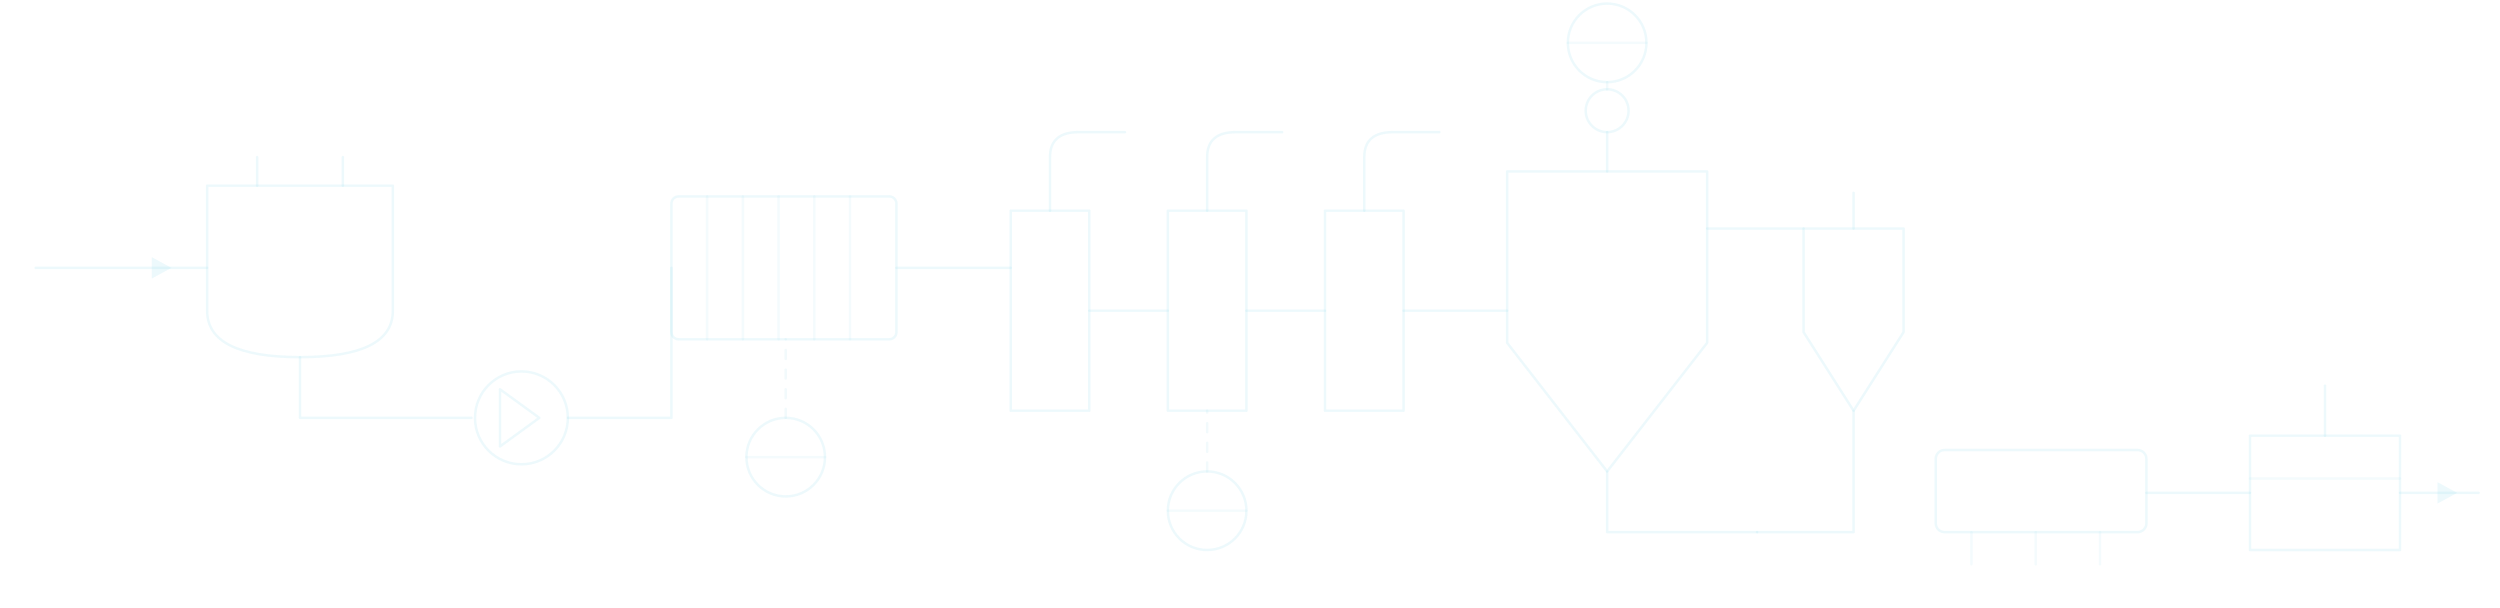
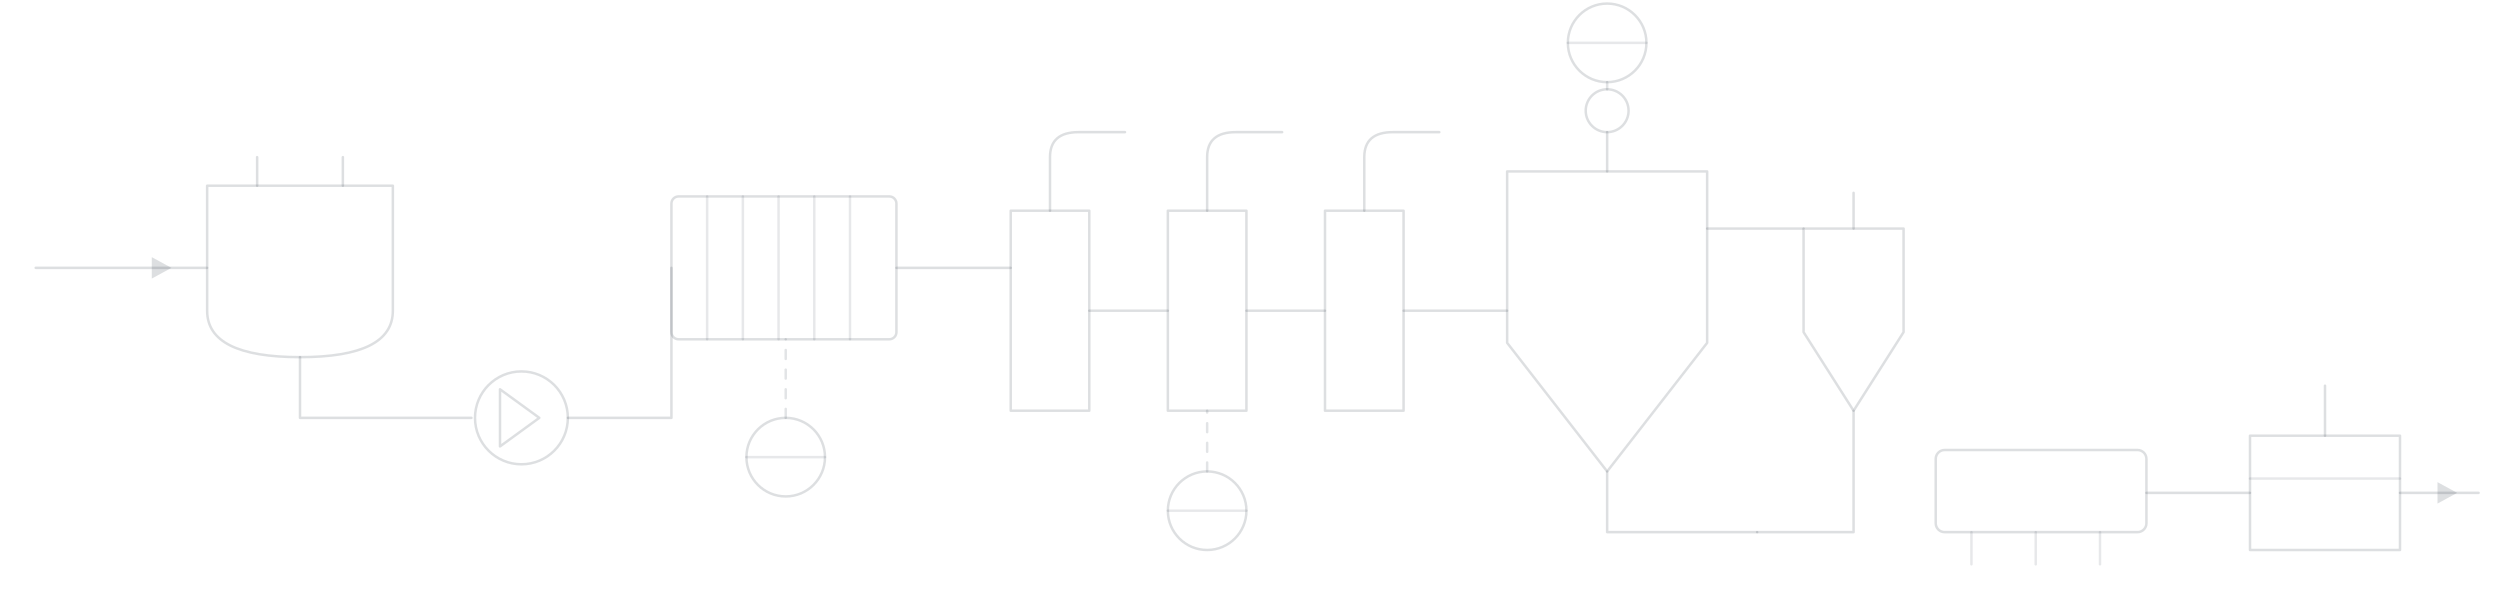
- <svg xmlns="http://www.w3.org/2000/svg" viewBox="0 0 1400 340" fill="none" stroke="#8fd6e8" stroke-opacity=".16" stroke-width="1.4" stroke-linecap="round" stroke-linejoin="round">
+ <svg xmlns="http://www.w3.org/2000/svg" viewBox="0 0 1400 340" fill="none" stroke="#0a1a2a" stroke-opacity=".14" stroke-width="1.4" stroke-linecap="round" stroke-linejoin="round">
  <path d="M20 150 h96" />
-   <path d="M96 150 l-11-6 v12 z" fill="#8fd6e8" fill-opacity=".16" stroke="none" />
+   <path d="M96 150 l-11-6 v12 z" fill="#0a1a2a" fill-opacity=".14" stroke="none" />
  <path d="M116 104 h104 v70 q0 26-52 26 q-52 0-52-26 z" />
  <path d="M144 104 v-16 M192 104 v-16" />
  <path d="M168 200 v34 h96" />
  <circle cx="292" cy="234" r="26" />
  <path d="M280 218 v32 l22-16 z" />
  <path d="M318 234 h58 v-84" />
  <rect x="376" y="110" width="126" height="80" rx="4" />
  <path d="M396 110 v80 M416 110 v80 M436 110 v80 M456 110 v80 M476 110 v80" stroke-opacity=".1" />
  <path d="M502 150 h64" />
  <g>
    <path d="M566 118 h44 v112 h-44 z" />
    <path d="M588 118 v-30 q0-14 16-14 h26" />
    <path d="M654 118 h44 v112 h-44 z" />
    <path d="M676 118 v-30 q0-14 16-14 h26" />
    <path d="M742 118 h44 v112 h-44 z" />
    <path d="M764 118 v-30 q0-14 16-14 h26" />
    <path d="M610 174 h44 M698 174 h44" />
  </g>
  <path d="M786 174 h58" />
  <path d="M844 96 h112 v96 l-56 72 l-56-72 z" />
  <path d="M900 74 v22" />
  <circle cx="900" cy="62" r="12" />
  <path d="M900 264 v34 h84" />
  <path d="M1010 128 h56 v58 l-28 44 l-28-44 z" />
  <path d="M1038 108 v20" />
  <path d="M956 128 h54" />
  <path d="M1038 230 v68 h-54" />
  <rect x="1084" y="252" width="118" height="46" rx="5" />
  <path d="M1104 298 v18 M1140 298 v18 M1176 298 v18" stroke-opacity=".1" />
  <path d="M1202 276 h58" />
  <path d="M1260 244 h84 v64 h-84 z" />
  <path d="M1260 268 h84" stroke-opacity=".1" />
  <path d="M1302 244 v-28" />
  <path d="M1344 276 h44" />
-   <path d="M1376 276 l-11-6 v12 z" fill="#8fd6e8" fill-opacity=".16" stroke="none" />
+   <path d="M1376 276 l-11-6 v12 z" fill="#0a1a2a" fill-opacity=".14" stroke="none" />
  <circle cx="440" cy="256" r="22" />
  <path d="M418 256 h44" stroke-opacity=".1" />
  <path d="M440 234 v-44" stroke-opacity=".12" stroke-dasharray="5 6" />
  <circle cx="676" cy="286" r="22" />
  <path d="M654 286 h44" stroke-opacity=".1" />
  <path d="M676 264 v-34" stroke-opacity=".12" stroke-dasharray="5 6" />
  <circle cx="900" cy="24" r="22" />
  <path d="M878 24 h44" stroke-opacity=".1" />
  <path d="M900 46 v4" stroke-opacity=".12" stroke-dasharray="5 6" />
</svg>
